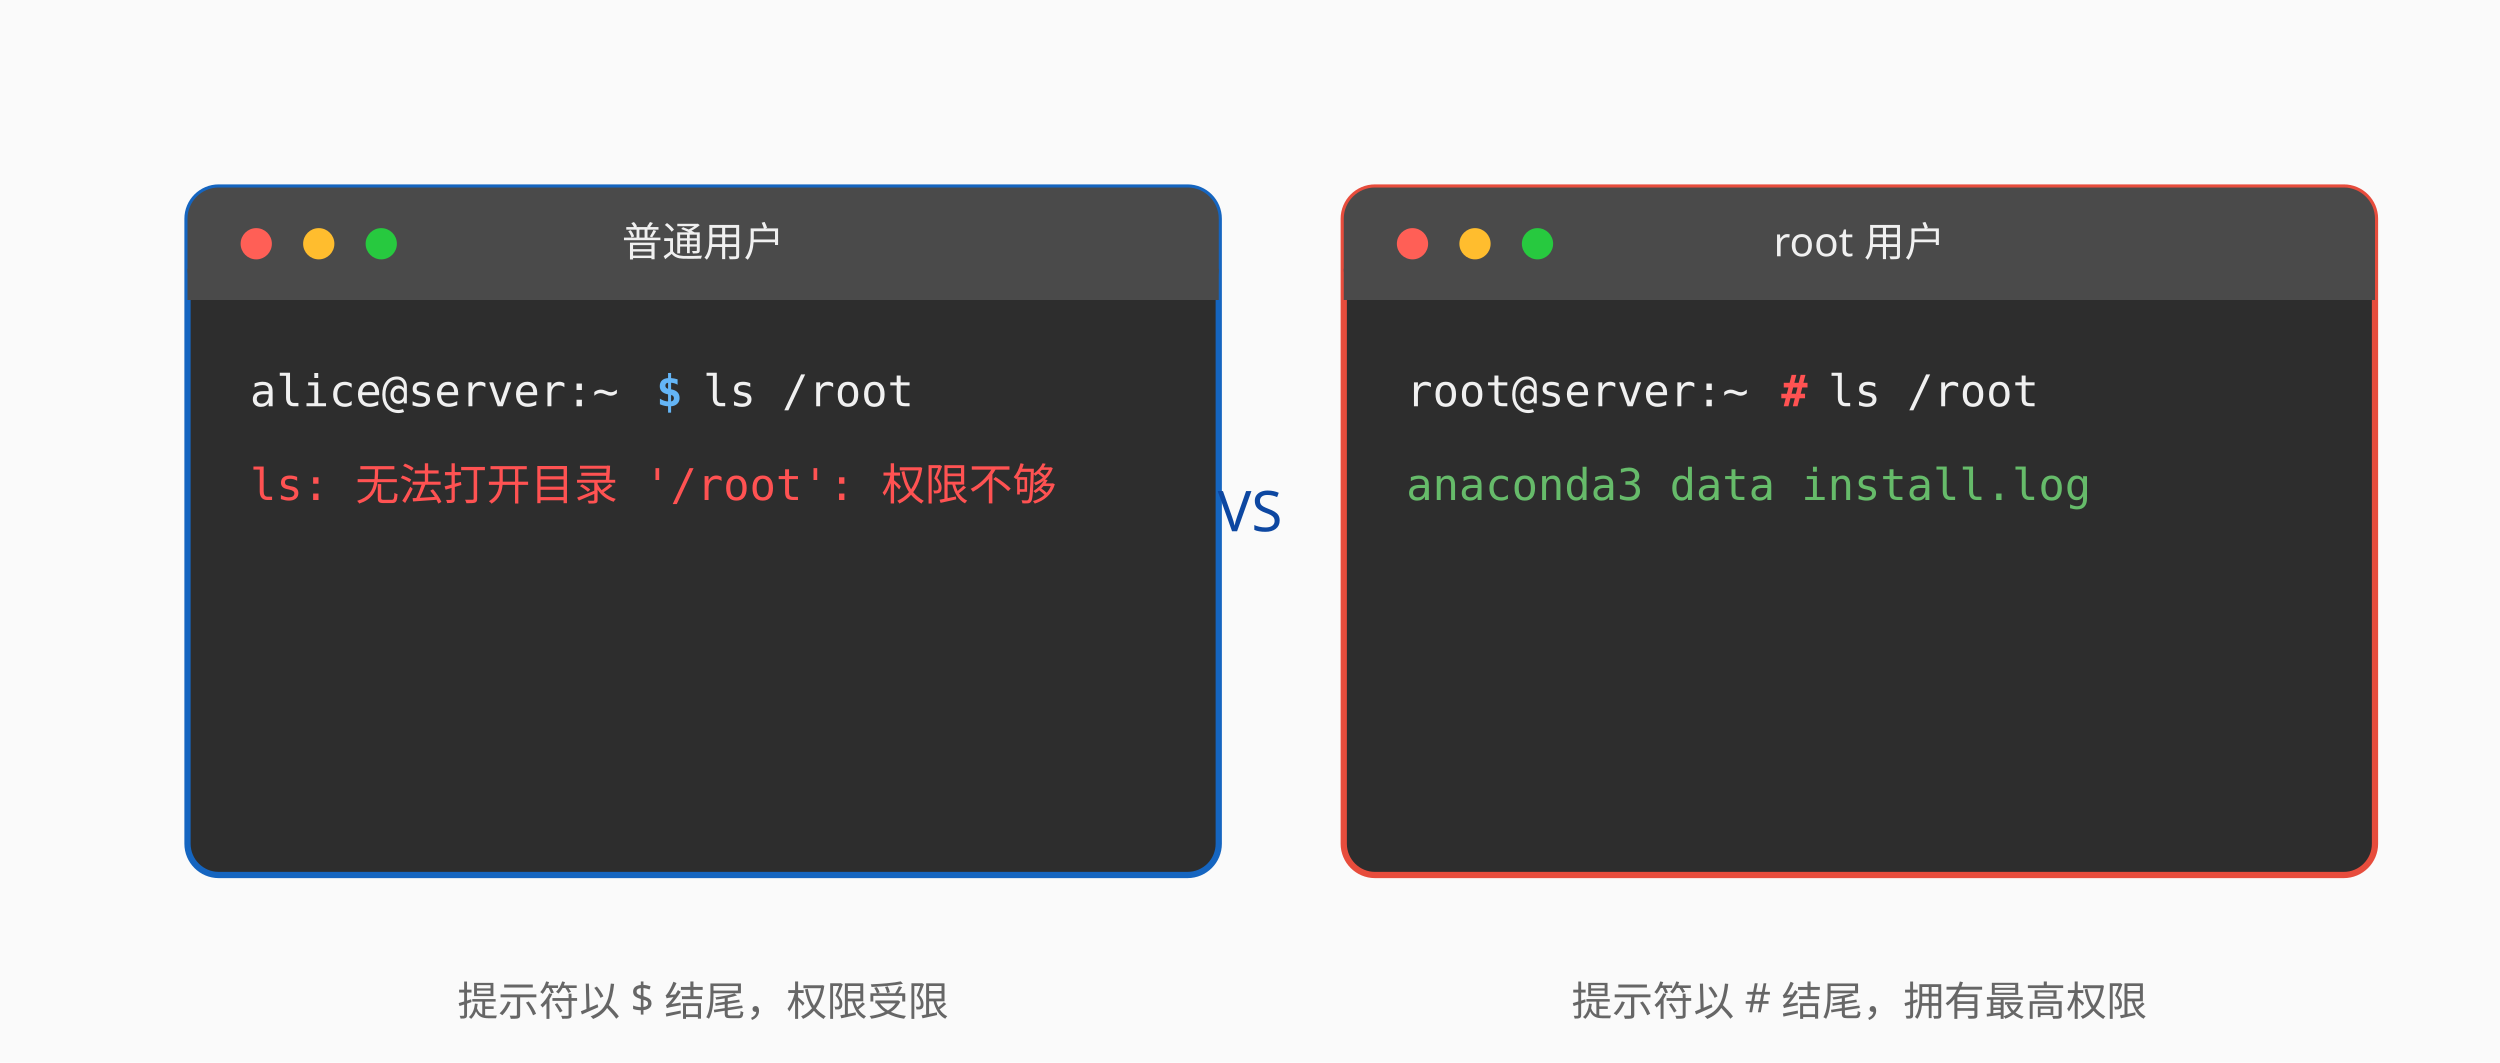
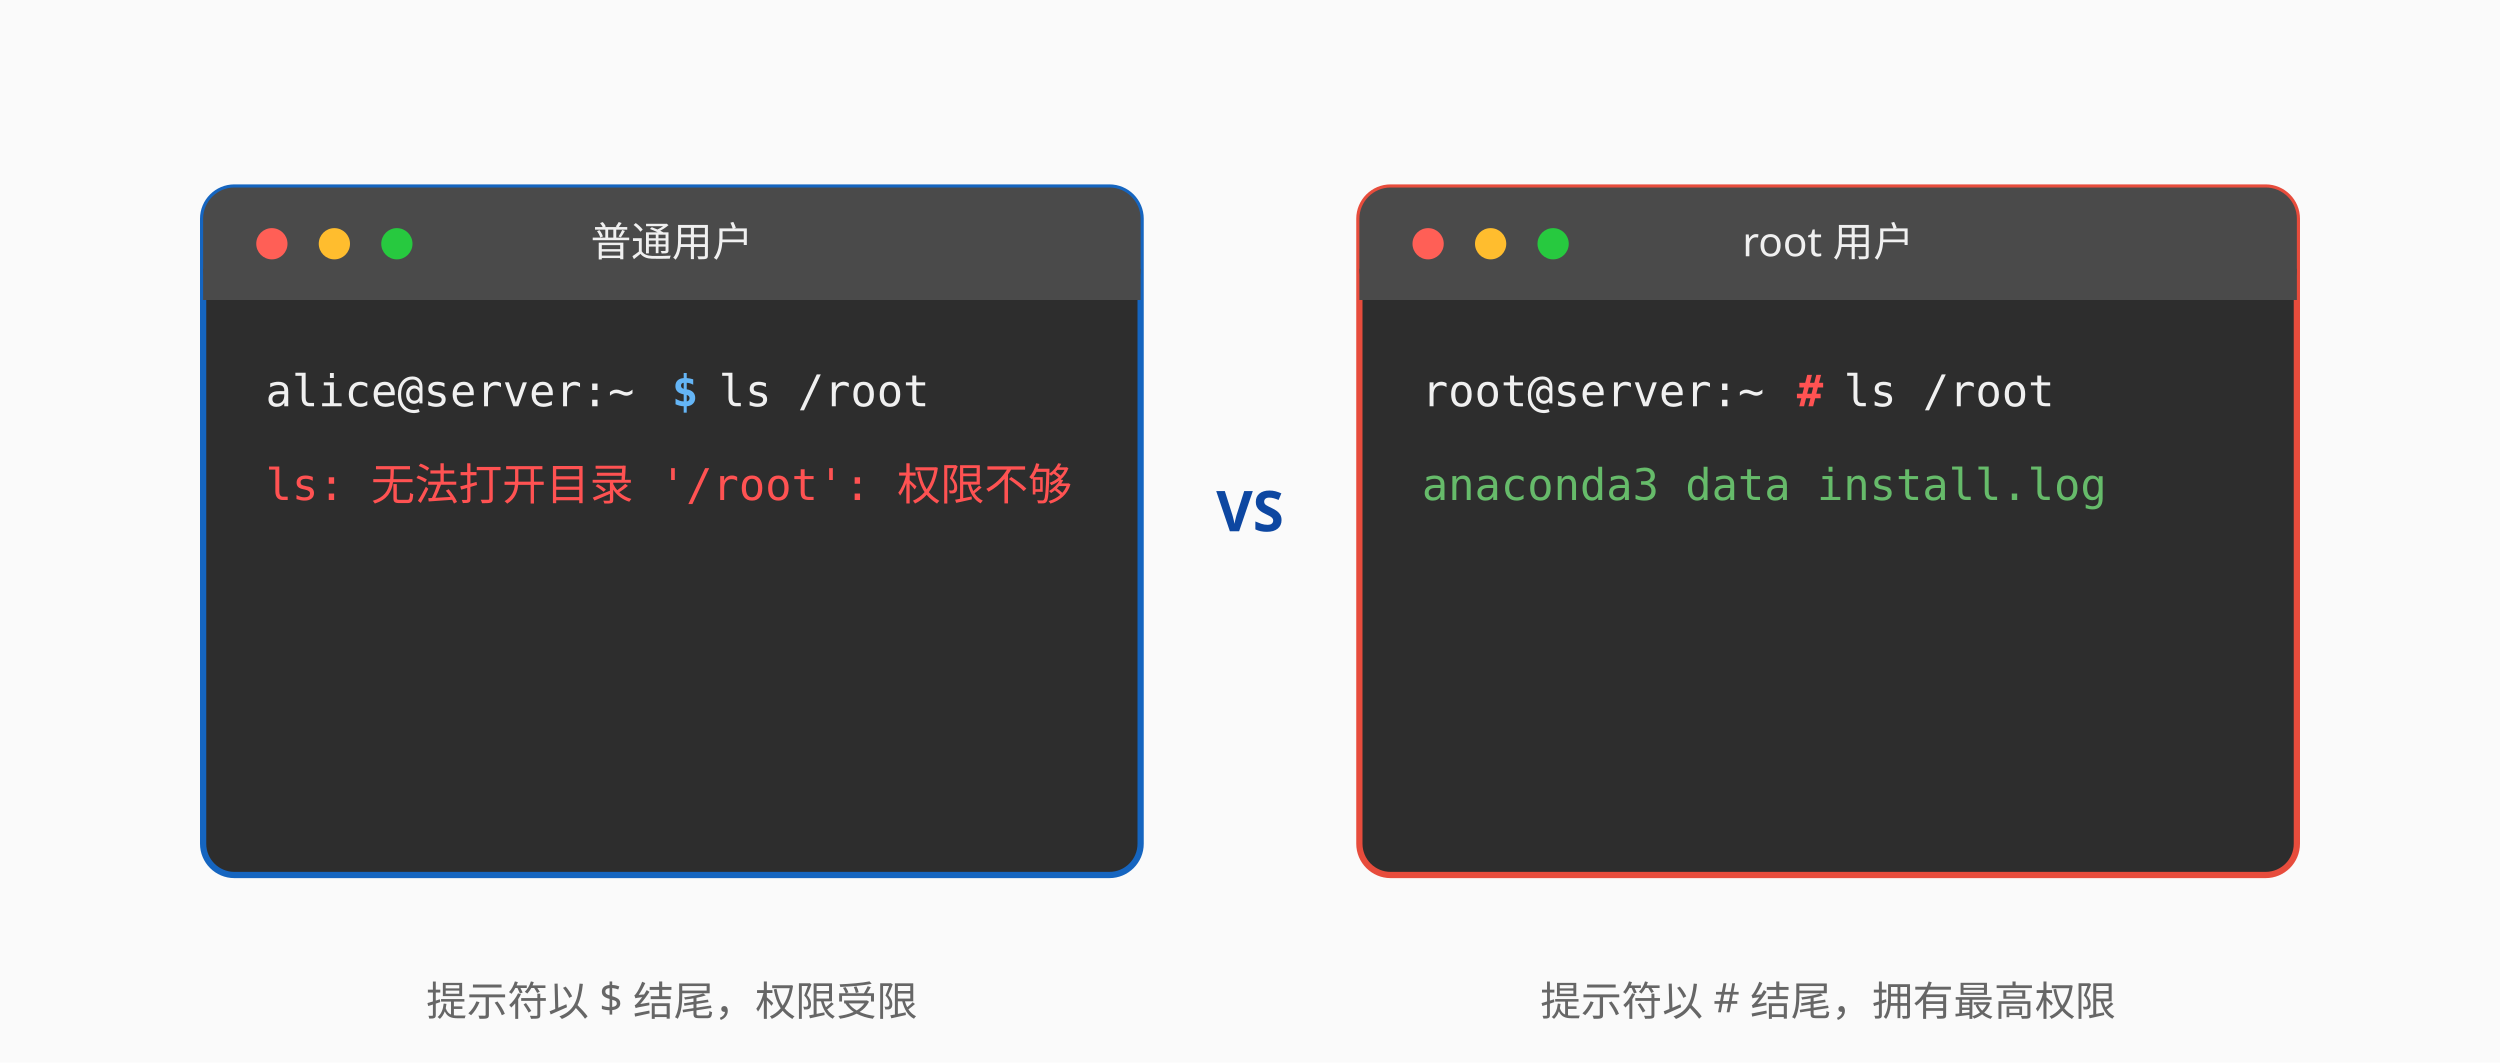
<svg xmlns="http://www.w3.org/2000/svg" viewBox="0 0 800 340" width="800" style="max-width:100%;height:auto;">
  <rect width="800" height="340" fill="#fafafa" />
-   <g transform="translate(60, 60)">
-     <rect x="0" y="0" width="330" height="220" rx="10" fill="#2d2d2d" stroke="#1565c0" stroke-width="2" />
-     <rect x="0" y="0" width="330" height="36" rx="10" fill="#4a4a4a" />
-     <rect x="0" y="26" width="330" height="10" fill="#4a4a4a" />
+   <g transform="translate(65, 60)">
+     <rect x="0" y="0" width="300" height="220" rx="10" fill="#2d2d2d" stroke="#1565c0" stroke-width="2" />
+     <rect x="0" y="0" width="300" height="36" rx="10" fill="#4a4a4a" />
+     <rect x="0" y="26" width="300" height="10" fill="#4a4a4a" />
    <circle cx="22" cy="18" r="5" fill="#ff5f56" />
    <circle cx="42" cy="18" r="5" fill="#ffbd2e" />
    <circle cx="62" cy="18" r="5" fill="#27c93f" />
-     <text x="165" y="22" text-anchor="middle" font-family="'PingFang SC', 'Microsoft YaHei', sans-serif" font-size="13" fill="#f0f0f0">普通用户</text>
+     <text x="150" y="22" text-anchor="middle" font-family="'PingFang SC', 'Microsoft YaHei', sans-serif" font-size="13" fill="#f0f0f0">普通用户</text>
    <text x="20" y="70" font-family="ui-monospace, SFMono-Regular, Menlo, monospace" font-size="14" fill="#f0f0f0">alice@server:~</text>
    <text x="150" y="70" font-family="ui-monospace, SFMono-Regular, Menlo, monospace" font-size="14" font-weight="700" fill="#64b5f6">$</text>
    <text x="165" y="70" font-family="ui-monospace, SFMono-Regular, Menlo, monospace" font-size="14" fill="#f0f0f0">ls /root</text>
    <text x="20" y="100" font-family="ui-monospace, SFMono-Regular, Menlo, monospace" font-size="14" fill="#ff5252">ls: 无法打开目录 '/root': 权限不够</text>
-     <text x="165" y="265" text-anchor="middle" font-family="'PingFang SC', 'Microsoft YaHei', sans-serif" font-size="13" fill="#666666">提示符以 $ 结尾，权限受限</text>
+     <text x="150" y="265" text-anchor="middle" font-family="'PingFang SC', 'Microsoft YaHei', sans-serif" font-size="13" fill="#666666">提示符以 $ 结尾，权限受限</text>
  </g>
-   <g transform="translate(430, 60)">
-     <rect x="0" y="0" width="330" height="220" rx="10" fill="#2d2d2d" stroke="#e74c3c" stroke-width="2" />
-     <rect x="0" y="0" width="330" height="36" rx="10" fill="#4a4a4a" />
-     <rect x="0" y="26" width="330" height="10" fill="#4a4a4a" />
+   <g transform="translate(435, 60)">
+     <rect x="0" y="0" width="300" height="220" rx="10" fill="#2d2d2d" stroke="#e74c3c" stroke-width="2" />
+     <rect x="0" y="0" width="300" height="36" rx="10" fill="#4a4a4a" />
+     <rect x="0" y="26" width="300" height="10" fill="#4a4a4a" />
    <circle cx="22" cy="18" r="5" fill="#ff5f56" />
    <circle cx="42" cy="18" r="5" fill="#ffbd2e" />
    <circle cx="62" cy="18" r="5" fill="#27c93f" />
-     <text x="165" y="22" text-anchor="middle" font-family="'PingFang SC', 'Microsoft YaHei', sans-serif" font-size="13" fill="#f0f0f0">root 用户</text>
+     <text x="150" y="22" text-anchor="middle" font-family="'PingFang SC', 'Microsoft YaHei', sans-serif" font-size="13" fill="#f0f0f0">root 用户</text>
    <text x="20" y="70" font-family="ui-monospace, SFMono-Regular, Menlo, monospace" font-size="14" fill="#f0f0f0">root@server:~</text>
    <text x="140" y="70" font-family="ui-monospace, SFMono-Regular, Menlo, monospace" font-size="14" font-weight="700" fill="#ff5252">#</text>
    <text x="155" y="70" font-family="ui-monospace, SFMono-Regular, Menlo, monospace" font-size="14" fill="#f0f0f0">ls /root</text>
    <text x="20" y="100" font-family="ui-monospace, SFMono-Regular, Menlo, monospace" font-size="14" fill="#66bb6a">anaconda3  data  install.log</text>
-     <text x="165" y="265" text-anchor="middle" font-family="'PingFang SC', 'Microsoft YaHei', sans-serif" font-size="13" fill="#666666">提示符以 # 结尾，拥有最高权限</text>
+     <text x="150" y="265" text-anchor="middle" font-family="'PingFang SC', 'Microsoft YaHei', sans-serif" font-size="13" fill="#666666">提示符以 # 结尾，拥有最高权限</text>
  </g>
-   <text x="400" y="170" text-anchor="middle" font-family="'PingFang SC', 'Microsoft YaHei', sans-serif" font-size="18" fill="#0d47a1">VS</text>
+   <text x="400" y="170" text-anchor="middle" font-family="'PingFang SC', 'Microsoft YaHei', sans-serif" font-size="18" font-weight="700" fill="#0d47a1">VS</text>
</svg>
